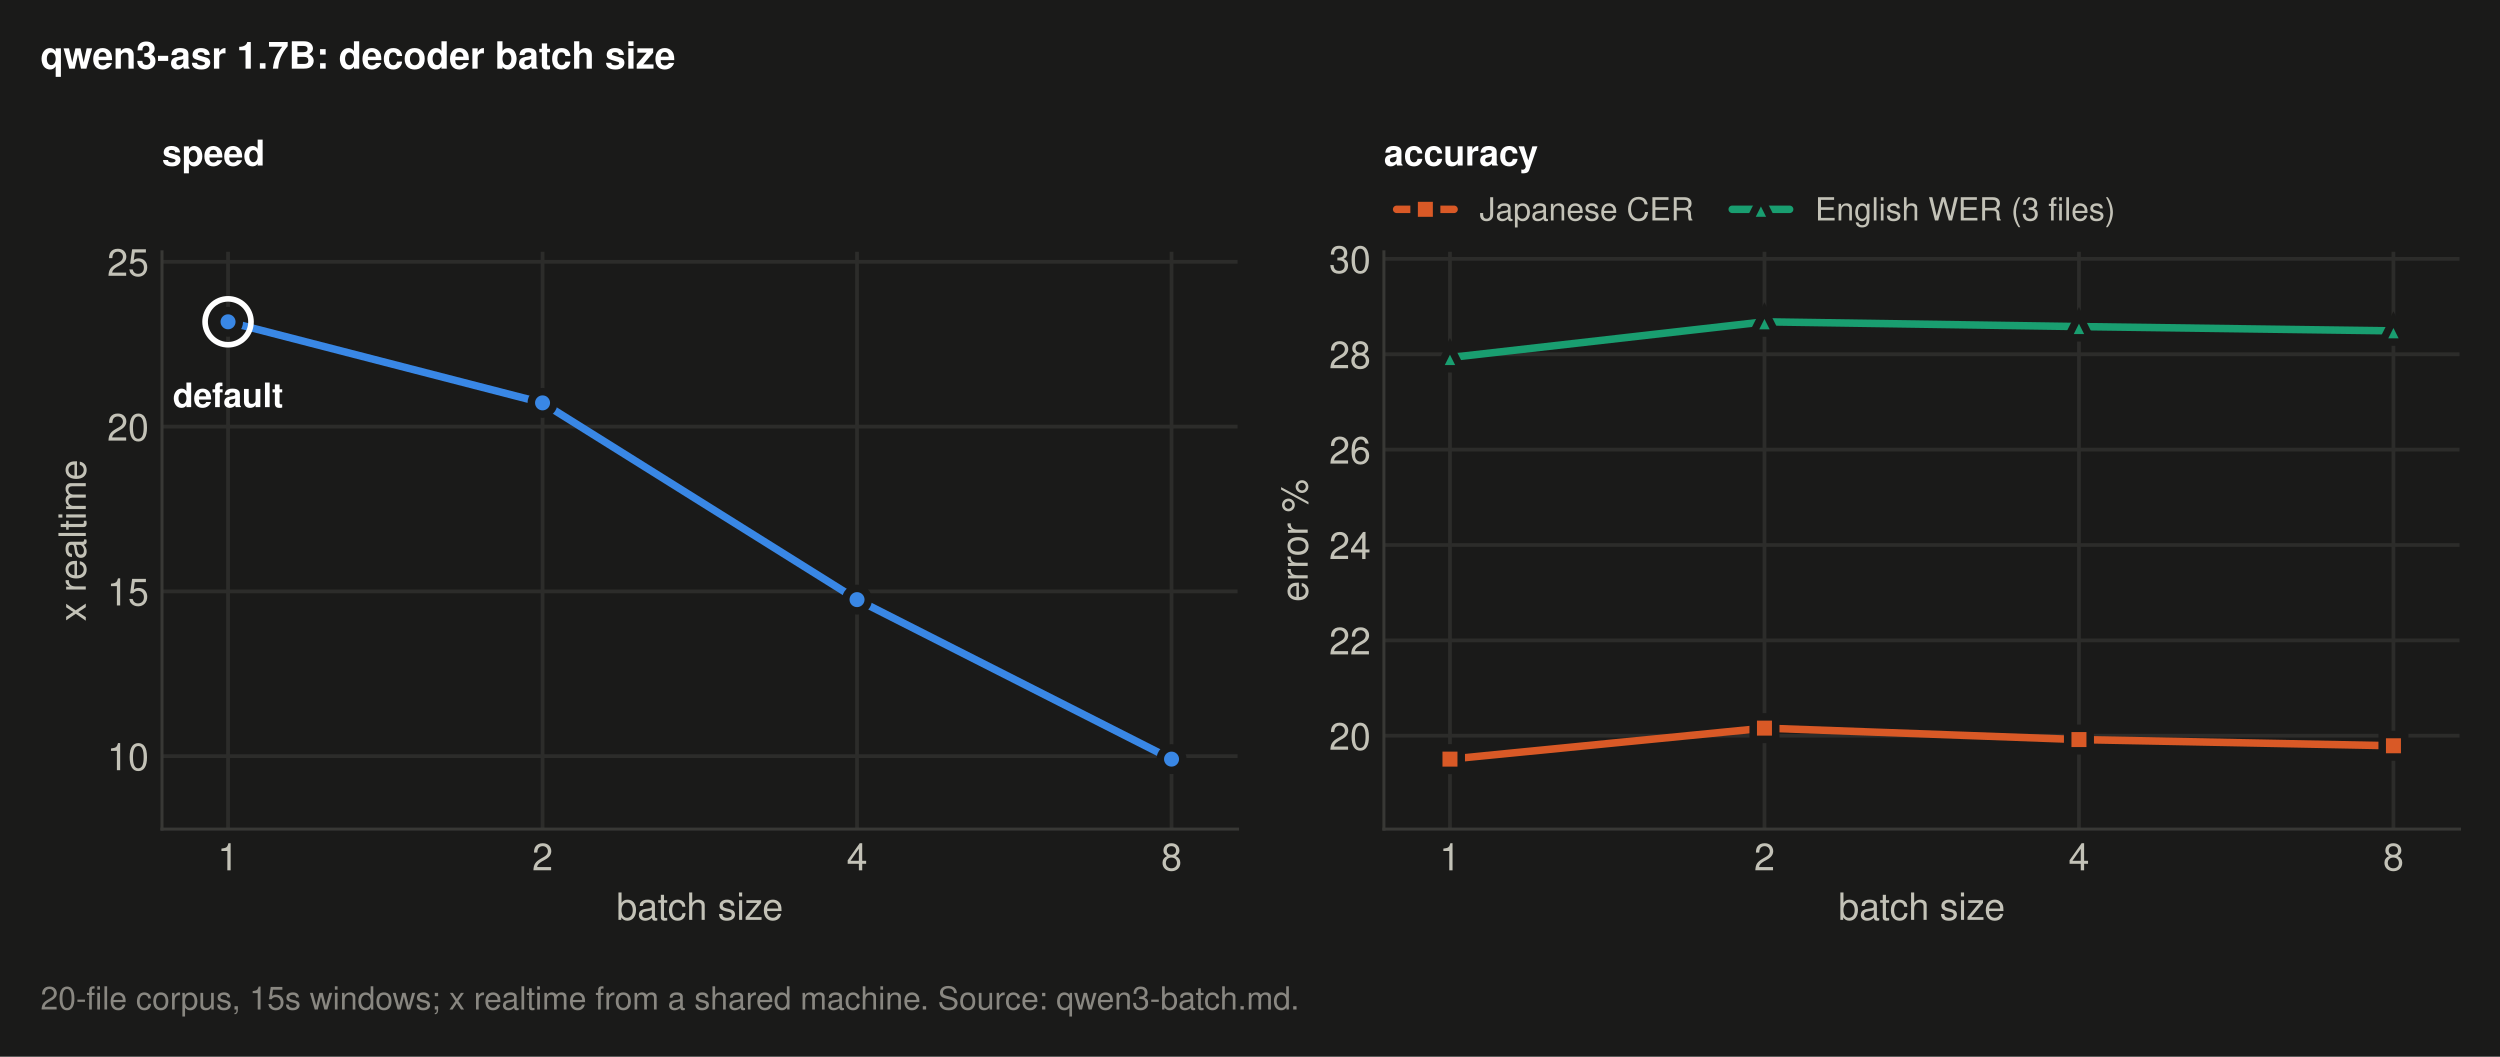
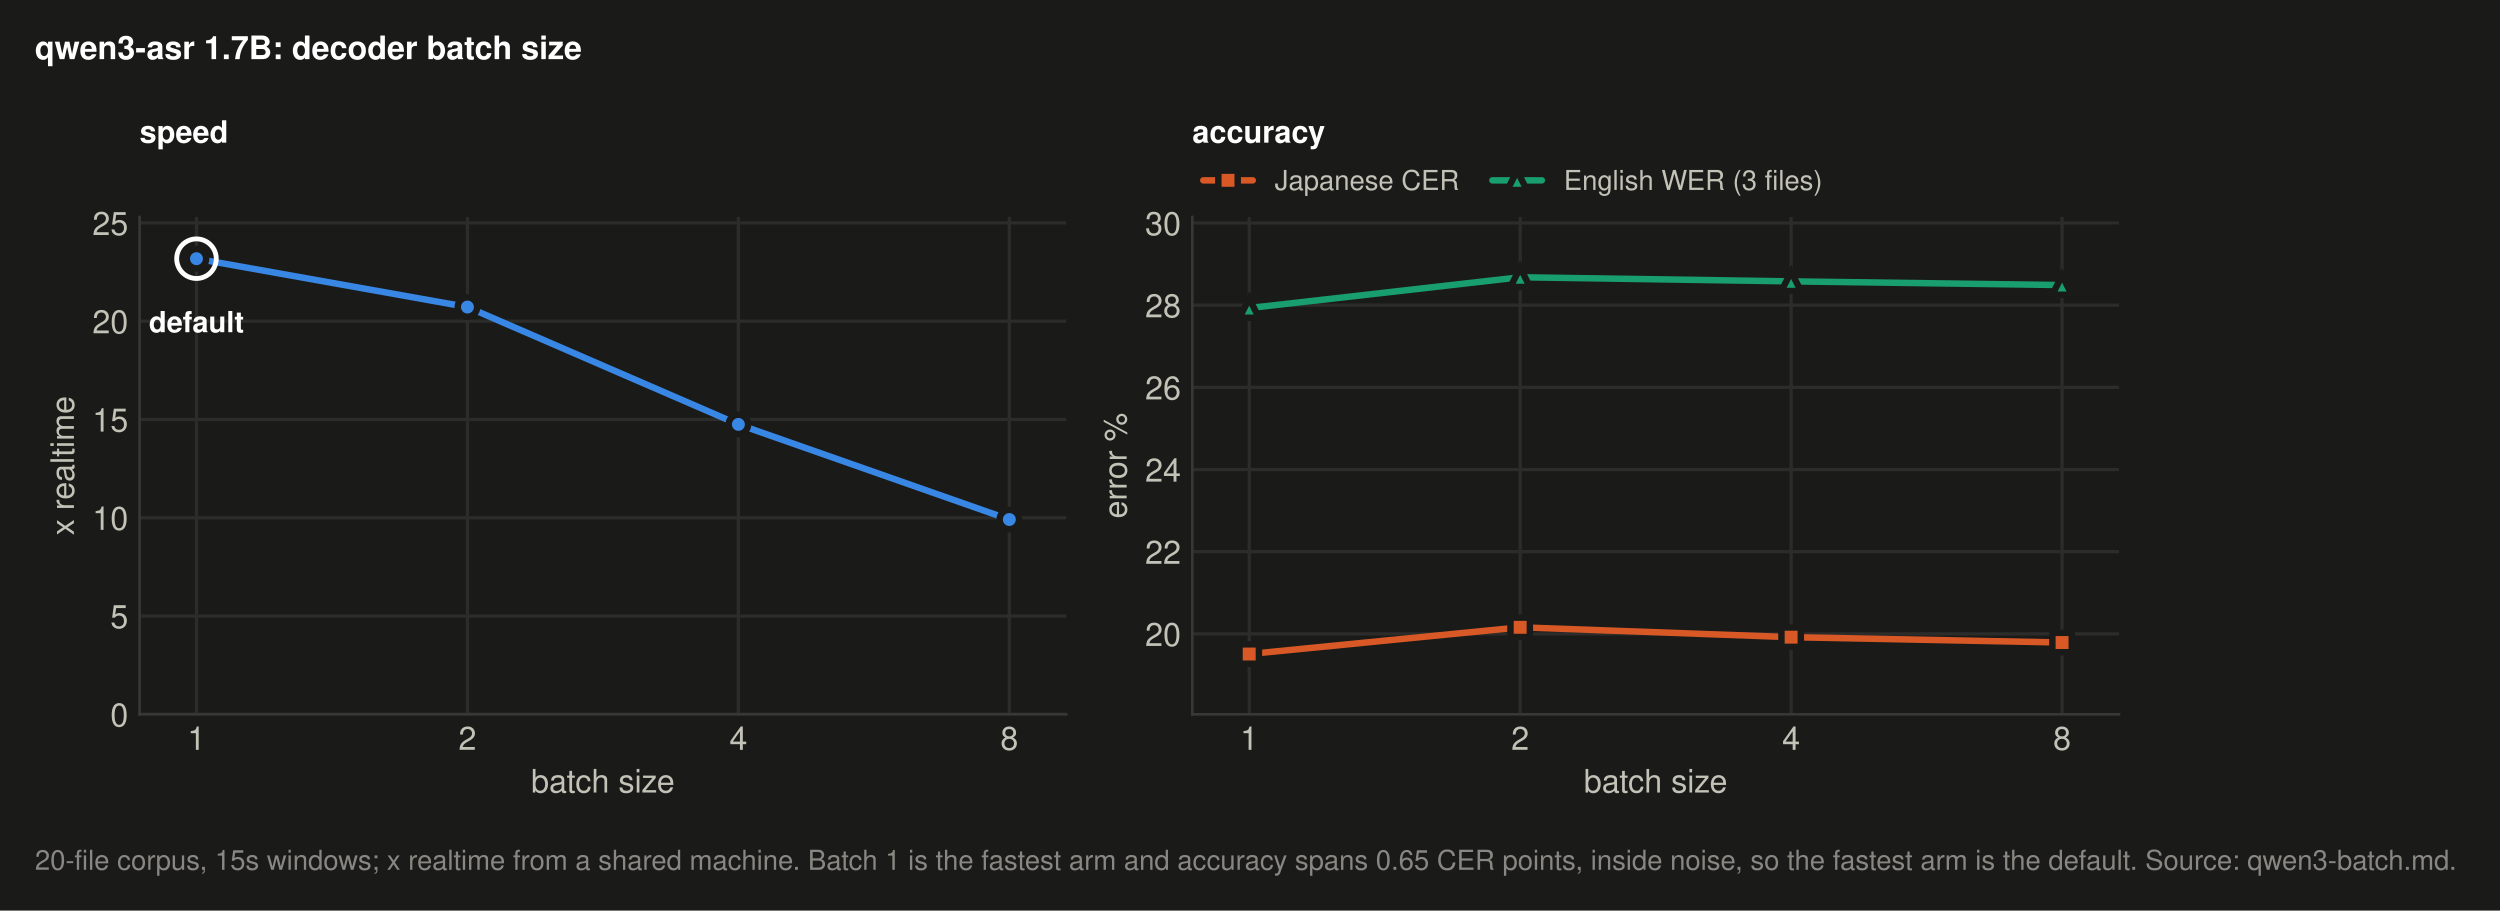
- <svg xmlns="http://www.w3.org/2000/svg" xmlns:xlink="http://www.w3.org/1999/xlink" width="666.576pt" height="281.747pt" viewBox="0 0 666.576 281.747" version="1.1">
+ <svg xmlns="http://www.w3.org/2000/svg" xmlns:xlink="http://www.w3.org/1999/xlink" width="773.697pt" height="281.797pt" viewBox="0 0 773.697 281.797" version="1.1">
  <defs>
    <style type="text/css">*{stroke-linejoin: round; stroke-linecap: butt}</style>
  </defs>
  <g id="figure_1">
    <g id="patch_1">
-       <path d="M 0 281.747  L 666.576 281.747  L 666.576 0  L 0 0  z " style="fill: #1a1a19" />
+       <path d="M 0 281.797  L 773.697 281.797  L 773.697 -0  L 0 -0  z " style="fill: #1a1a19" />
    </g>
    <g id="axes_1">
      <g id="patch_2">
        <path d="M 43.195 221.062  L 329.976 221.062  L 329.976 67.145  L 43.195 67.145  z " style="fill: #1a1a19" />
      </g>
      <g id="matplotlib.axis_1">
        <g id="xtick_1">
          <g id="line2d_1">
-             <path d="M 60.805 221.062  L 60.805 67.145  " clip-path="url(#p6cf653abd0)" style="fill: none; stroke: #2c2c2a; stroke-linecap: round" />
+             <path d="M 60.805 221.062  L 60.805 67.145  " clip-path="url(#pe1b7c0870d)" style="fill: none; stroke: #2c2c2a; stroke-linecap: round" />
          </g>
          <g id="line2d_2" />
          <g id="text_1">
            <text style="font-size: 10px; font-family: 'Helvetica', 'Arial', 'DejaVu Sans'; text-anchor: middle; fill: #c3c2b7" x="60.805" y="232.062" transform="rotate(-0 60.80456 232.0616)">1</text>
          </g>
        </g>
        <g id="xtick_2">
          <g id="line2d_3">
-             <path d="M 144.659 221.062  L 144.659 67.145  " clip-path="url(#p6cf653abd0)" style="fill: none; stroke: #2c2c2a; stroke-linecap: round" />
+             <path d="M 144.659 221.062  L 144.659 67.145  " clip-path="url(#pe1b7c0870d)" style="fill: none; stroke: #2c2c2a; stroke-linecap: round" />
          </g>
          <g id="line2d_4" />
          <g id="text_2">
            <text style="font-size: 10px; font-family: 'Helvetica', 'Arial', 'DejaVu Sans'; text-anchor: middle; fill: #c3c2b7" x="144.659" y="232.062" transform="rotate(-0 144.6586 232.0616)">2</text>
          </g>
        </g>
        <g id="xtick_3">
          <g id="line2d_5">
-             <path d="M 228.513 221.062  L 228.513 67.145  " clip-path="url(#p6cf653abd0)" style="fill: none; stroke: #2c2c2a; stroke-linecap: round" />
+             <path d="M 228.513 221.062  L 228.513 67.145  " clip-path="url(#pe1b7c0870d)" style="fill: none; stroke: #2c2c2a; stroke-linecap: round" />
          </g>
          <g id="line2d_6" />
          <g id="text_3">
            <text style="font-size: 10px; font-family: 'Helvetica', 'Arial', 'DejaVu Sans'; text-anchor: middle; fill: #c3c2b7" x="228.513" y="232.062" transform="rotate(-0 228.5126 232.0616)">4</text>
          </g>
        </g>
        <g id="xtick_4">
          <g id="line2d_7">
-             <path d="M 312.367 221.062  L 312.367 67.145  " clip-path="url(#p6cf653abd0)" style="fill: none; stroke: #2c2c2a; stroke-linecap: round" />
+             <path d="M 312.367 221.062  L 312.367 67.145  " clip-path="url(#pe1b7c0870d)" style="fill: none; stroke: #2c2c2a; stroke-linecap: round" />
          </g>
          <g id="line2d_8" />
          <g id="text_4">
            <text style="font-size: 10px; font-family: 'Helvetica', 'Arial', 'DejaVu Sans'; text-anchor: middle; fill: #c3c2b7" x="312.367" y="232.062" transform="rotate(-0 312.3667 232.0616)">8</text>
          </g>
        </g>
        <g id="text_5">
          <text style="font-size: 10px; font-family: 'Helvetica', 'Arial', 'DejaVu Sans'; text-anchor: middle; fill: #c3c2b7" x="186.586" y="245.261" transform="rotate(-0 186.5856 245.2608)">batch size</text>
        </g>
      </g>
      <g id="matplotlib.axis_2">
        <g id="ytick_1">
          <g id="line2d_9">
-             <path d="M 43.195 201.614  L 329.976 201.614  " clip-path="url(#p6cf653abd0)" style="fill: none; stroke: #2c2c2a; stroke-linecap: round" />
+             <path d="M 43.195 221.062  L 329.976 221.062  " clip-path="url(#pe1b7c0870d)" style="fill: none; stroke: #2c2c2a; stroke-linecap: round" />
          </g>
          <g id="line2d_10" />
          <g id="text_6">
-             <text style="font-size: 10px; font-family: 'Helvetica', 'Arial', 'DejaVu Sans'; text-anchor: end; fill: #c3c2b7" x="39.695" y="205.364" transform="rotate(-0 39.69522 205.3642)">10</text>
+             <text style="font-size: 10px; font-family: 'Helvetica', 'Arial', 'DejaVu Sans'; text-anchor: end; fill: #c3c2b7" x="39.695" y="224.812" transform="rotate(-0 39.69522 224.8116)">0</text>
          </g>
        </g>
        <g id="ytick_2">
          <g id="line2d_11">
-             <path d="M 43.195 157.679  L 329.976 157.679  " clip-path="url(#p6cf653abd0)" style="fill: none; stroke: #2c2c2a; stroke-linecap: round" />
+             <path d="M 43.195 190.647  L 329.976 190.647  " clip-path="url(#pe1b7c0870d)" style="fill: none; stroke: #2c2c2a; stroke-linecap: round" />
          </g>
          <g id="line2d_12" />
          <g id="text_7">
-             <text style="font-size: 10px; font-family: 'Helvetica', 'Arial', 'DejaVu Sans'; text-anchor: end; fill: #c3c2b7" x="39.695" y="161.429" transform="rotate(-0 39.69522 161.4292)">15</text>
+             <text style="font-size: 10px; font-family: 'Helvetica', 'Arial', 'DejaVu Sans'; text-anchor: end; fill: #c3c2b7" x="39.695" y="194.397" transform="rotate(-0 39.69522 194.3971)">5</text>
          </g>
        </g>
        <g id="ytick_3">
          <g id="line2d_13">
-             <path d="M 43.195 113.744  L 329.976 113.744  " clip-path="url(#p6cf653abd0)" style="fill: none; stroke: #2c2c2a; stroke-linecap: round" />
+             <path d="M 43.195 160.233  L 329.976 160.233  " clip-path="url(#pe1b7c0870d)" style="fill: none; stroke: #2c2c2a; stroke-linecap: round" />
          </g>
          <g id="line2d_14" />
          <g id="text_8">
-             <text style="font-size: 10px; font-family: 'Helvetica', 'Arial', 'DejaVu Sans'; text-anchor: end; fill: #c3c2b7" x="39.695" y="117.494" transform="rotate(-0 39.69522 117.4942)">20</text>
+             <text style="font-size: 10px; font-family: 'Helvetica', 'Arial', 'DejaVu Sans'; text-anchor: end; fill: #c3c2b7" x="39.695" y="163.983" transform="rotate(-0 39.69522 163.9827)">10</text>
          </g>
        </g>
        <g id="ytick_4">
          <g id="line2d_15">
-             <path d="M 43.195 69.809  L 329.976 69.809  " clip-path="url(#p6cf653abd0)" style="fill: none; stroke: #2c2c2a; stroke-linecap: round" />
+             <path d="M 43.195 129.818  L 329.976 129.818  " clip-path="url(#pe1b7c0870d)" style="fill: none; stroke: #2c2c2a; stroke-linecap: round" />
          </g>
          <g id="line2d_16" />
          <g id="text_9">
-             <text style="font-size: 10px; font-family: 'Helvetica', 'Arial', 'DejaVu Sans'; text-anchor: end; fill: #c3c2b7" x="39.695" y="73.559" transform="rotate(-0 39.69522 73.55922)">25</text>
-           </g>
-         </g>
-         <g id="text_10">
+             <text style="font-size: 10px; font-family: 'Helvetica', 'Arial', 'DejaVu Sans'; text-anchor: end; fill: #c3c2b7" x="39.695" y="133.568" transform="rotate(-0 39.69522 133.5682)">15</text>
+           </g>
+         </g>
+         <g id="ytick_5">
+           <g id="line2d_17">
+             <path d="M 43.195 99.404  L 329.976 99.404  " clip-path="url(#pe1b7c0870d)" style="fill: none; stroke: #2c2c2a; stroke-linecap: round" />
+           </g>
+           <g id="line2d_18" />
+           <g id="text_10">
+             <text style="font-size: 10px; font-family: 'Helvetica', 'Arial', 'DejaVu Sans'; text-anchor: end; fill: #c3c2b7" x="39.695" y="103.154" transform="rotate(-0 39.69522 103.1538)">20</text>
+           </g>
+         </g>
+         <g id="ytick_6">
+           <g id="line2d_19">
+             <path d="M 43.195 68.989  L 329.976 68.989  " clip-path="url(#pe1b7c0870d)" style="fill: none; stroke: #2c2c2a; stroke-linecap: round" />
+           </g>
+           <g id="line2d_20" />
+           <g id="text_11">
+             <text style="font-size: 10px; font-family: 'Helvetica', 'Arial', 'DejaVu Sans'; text-anchor: end; fill: #c3c2b7" x="39.695" y="72.739" transform="rotate(-0 39.69522 72.73933)">25</text>
+           </g>
+         </g>
+         <g id="text_12">
          <text style="font-size: 10px; font-family: 'Helvetica', 'Arial', 'DejaVu Sans'; text-anchor: middle; fill: #c3c2b7" x="22.874" y="144.103" transform="rotate(-90 22.87412 144.1033)">x realtime</text>
        </g>
      </g>
      <g id="patch_3">
        <path d="M 43.195 221.062  L 43.195 67.145  " style="fill: none; stroke: #383835; stroke-width: 0.8; stroke-linejoin: miter; stroke-linecap: square" />
      </g>
      <g id="patch_4">
        <path d="M 43.195 221.062  L 329.976 221.062  " style="fill: none; stroke: #383835; stroke-width: 0.8; stroke-linejoin: miter; stroke-linecap: square" />
      </g>
-       <g id="line2d_17">
-         <path d="M 60.805 85.802  L 144.659 107.418  L 228.513 159.876  L 312.367 202.405  " clip-path="url(#p6cf653abd0)" style="fill: none; stroke: #3987e5; stroke-width: 2; stroke-linecap: round" />
+       <g id="line2d_21">
+         <path d="M 60.805 80.06  L 144.659 95.024  L 228.513 131.339  L 312.367 160.78  " clip-path="url(#pe1b7c0870d)" style="fill: none; stroke: #3987e5; stroke-width: 2; stroke-linecap: round" />
        <defs>
          <path id="m226001cfbb" d="M 0 3  C 0.796 3 1.559 2.684 2.121 2.121  C 2.684 1.559 3 0.796 3 0  C 3 -0.796 2.684 -1.559 2.121 -2.121  C 1.559 -2.684 0.796 -3 0 -3  C -0.796 -3 -1.559 -2.684 -2.121 -2.121  C -2.684 -1.559 -3 -0.796 -3 0  C -3 0.796 -2.684 1.559 -2.121 2.121  C -1.559 2.684 -0.796 3 0 3  z " style="stroke: #1a1a19; stroke-width: 2" />
        </defs>
-         <g clip-path="url(#p6cf653abd0)">
-           <use xlink:href="#m226001cfbb" x="60.805" y="85.802" style="fill: #3987e5; stroke: #1a1a19; stroke-width: 2" />
-           <use xlink:href="#m226001cfbb" x="144.659" y="107.418" style="fill: #3987e5; stroke: #1a1a19; stroke-width: 2" />
-           <use xlink:href="#m226001cfbb" x="228.513" y="159.876" style="fill: #3987e5; stroke: #1a1a19; stroke-width: 2" />
-           <use xlink:href="#m226001cfbb" x="312.367" y="202.405" style="fill: #3987e5; stroke: #1a1a19; stroke-width: 2" />
-         </g>
-       </g>
-       <g id="text_11">
-         <text style="font-weight: 700; font-size: 9px; font-family: 'Helvetica', 'Arial', 'DejaVu Sans'; text-anchor: middle; fill: #ffffff" x="60.805" y="108.552" transform="rotate(-0 60.80456 108.5516)">default</text>
-       </g>
-       <g id="text_12">
+         <g clip-path="url(#pe1b7c0870d)">
+           <use xlink:href="#m226001cfbb" x="60.805" y="80.06" style="fill: #3987e5; stroke: #1a1a19; stroke-width: 2" />
+           <use xlink:href="#m226001cfbb" x="144.659" y="95.024" style="fill: #3987e5; stroke: #1a1a19; stroke-width: 2" />
+           <use xlink:href="#m226001cfbb" x="228.513" y="131.339" style="fill: #3987e5; stroke: #1a1a19; stroke-width: 2" />
+           <use xlink:href="#m226001cfbb" x="312.367" y="160.78" style="fill: #3987e5; stroke: #1a1a19; stroke-width: 2" />
+         </g>
+       </g>
+       <g id="text_13">
+         <text style="font-weight: 700; font-size: 9px; font-family: 'Helvetica', 'Arial', 'DejaVu Sans'; text-anchor: middle; fill: #ffffff" x="60.805" y="102.81" transform="rotate(-0 60.80456 102.8102)">default</text>
+       </g>
+       <g id="text_14">
        <text style="font-weight: 700; font-size: 9.5px; font-family: 'Helvetica', 'Arial', 'DejaVu Sans'; text-anchor: start; fill: #ffffff" x="43.195" y="44.145" transform="rotate(-0 43.19522 44.145)">speed</text>
      </g>
      <g id="PathCollection_1">
-         <path d="M 60.805 91.925  C 62.429 91.925 63.986 91.28 65.135 90.132  C 66.283 88.983 66.928 87.426 66.928 85.802  C 66.928 84.178 66.283 82.62 65.135 81.471  C 63.986 80.323 62.429 79.678 60.805 79.678  C 59.181 79.678 57.623 80.323 56.474 81.471  C 55.326 82.62 54.681 84.178 54.681 85.802  C 54.681 87.426 55.326 88.983 56.474 90.132  C 57.623 91.28 59.181 91.925 60.805 91.925  L 60.805 91.925  z " clip-path="url(#p6cf653abd0)" style="fill: none; stroke: #ffffff; stroke-width: 1.5" />
+         <path d="M 60.805 86.184  C 62.429 86.184 63.986 85.539 65.135 84.39  C 66.283 83.242 66.928 81.684 66.928 80.06  C 66.928 78.436 66.283 76.878 65.135 75.73  C 63.986 74.582 62.429 73.936 60.805 73.936  C 59.181 73.936 57.623 74.582 56.474 75.73  C 55.326 76.878 54.681 78.436 54.681 80.06  C 54.681 81.684 55.326 83.242 56.474 84.39  C 57.623 85.539 59.181 86.184 60.805 86.184  L 60.805 86.184  z " clip-path="url(#pe1b7c0870d)" style="fill: none; stroke: #ffffff; stroke-width: 1.5" />
      </g>
    </g>
    <g id="axes_2">
      <g id="patch_5">
        <path d="M 368.995 221.062  L 655.776 221.062  L 655.776 67.145  L 368.995 67.145  z " style="fill: #1a1a19" />
      </g>
      <g id="matplotlib.axis_3">
        <g id="xtick_5">
-           <g id="line2d_18">
-             <path d="M 386.605 221.062  L 386.605 67.145  " clip-path="url(#pd63f9938c4)" style="fill: none; stroke: #2c2c2a; stroke-linecap: round" />
-           </g>
-           <g id="line2d_19" />
-           <g id="text_13">
-             <text style="font-size: 10px; font-family: 'Helvetica', 'Arial', 'DejaVu Sans'; text-anchor: middle; fill: #c3c2b7" x="386.605" y="232.062" transform="rotate(-0 386.6046 232.0616)">1</text>
-           </g>
-         </g>
-         <g id="xtick_6">
-           <g id="line2d_20">
-             <path d="M 470.459 221.062  L 470.459 67.145  " clip-path="url(#pd63f9938c4)" style="fill: none; stroke: #2c2c2a; stroke-linecap: round" />
-           </g>
-           <g id="line2d_21" />
-           <g id="text_14">
-             <text style="font-size: 10px; font-family: 'Helvetica', 'Arial', 'DejaVu Sans'; text-anchor: middle; fill: #c3c2b7" x="470.459" y="232.062" transform="rotate(-0 470.4586 232.0616)">2</text>
-           </g>
-         </g>
-         <g id="xtick_7">
          <g id="line2d_22">
-             <path d="M 554.313 221.062  L 554.313 67.145  " clip-path="url(#pd63f9938c4)" style="fill: none; stroke: #2c2c2a; stroke-linecap: round" />
+             <path d="M 386.605 221.062  L 386.605 67.145  " clip-path="url(#p5df77b779b)" style="fill: none; stroke: #2c2c2a; stroke-linecap: round" />
          </g>
          <g id="line2d_23" />
          <g id="text_15">
-             <text style="font-size: 10px; font-family: 'Helvetica', 'Arial', 'DejaVu Sans'; text-anchor: middle; fill: #c3c2b7" x="554.313" y="232.062" transform="rotate(-0 554.3126 232.0616)">4</text>
-           </g>
-         </g>
-         <g id="xtick_8">
+             <text style="font-size: 10px; font-family: 'Helvetica', 'Arial', 'DejaVu Sans'; text-anchor: middle; fill: #c3c2b7" x="386.605" y="232.062" transform="rotate(-0 386.6046 232.0616)">1</text>
+           </g>
+         </g>
+         <g id="xtick_6">
          <g id="line2d_24">
-             <path d="M 638.167 221.062  L 638.167 67.145  " clip-path="url(#pd63f9938c4)" style="fill: none; stroke: #2c2c2a; stroke-linecap: round" />
+             <path d="M 470.459 221.062  L 470.459 67.145  " clip-path="url(#p5df77b779b)" style="fill: none; stroke: #2c2c2a; stroke-linecap: round" />
          </g>
          <g id="line2d_25" />
          <g id="text_16">
+             <text style="font-size: 10px; font-family: 'Helvetica', 'Arial', 'DejaVu Sans'; text-anchor: middle; fill: #c3c2b7" x="470.459" y="232.062" transform="rotate(-0 470.4586 232.0616)">2</text>
+           </g>
+         </g>
+         <g id="xtick_7">
+           <g id="line2d_26">
+             <path d="M 554.313 221.062  L 554.313 67.145  " clip-path="url(#p5df77b779b)" style="fill: none; stroke: #2c2c2a; stroke-linecap: round" />
+           </g>
+           <g id="line2d_27" />
+           <g id="text_17">
+             <text style="font-size: 10px; font-family: 'Helvetica', 'Arial', 'DejaVu Sans'; text-anchor: middle; fill: #c3c2b7" x="554.313" y="232.062" transform="rotate(-0 554.3126 232.0616)">4</text>
+           </g>
+         </g>
+         <g id="xtick_8">
+           <g id="line2d_28">
+             <path d="M 638.167 221.062  L 638.167 67.145  " clip-path="url(#p5df77b779b)" style="fill: none; stroke: #2c2c2a; stroke-linecap: round" />
+           </g>
+           <g id="line2d_29" />
+           <g id="text_18">
            <text style="font-size: 10px; font-family: 'Helvetica', 'Arial', 'DejaVu Sans'; text-anchor: middle; fill: #c3c2b7" x="638.167" y="232.062" transform="rotate(-0 638.1667 232.0616)">8</text>
          </g>
        </g>
-         <g id="text_17">
+         <g id="text_19">
          <text style="font-size: 10px; font-family: 'Helvetica', 'Arial', 'DejaVu Sans'; text-anchor: middle; fill: #c3c2b7" x="512.386" y="245.261" transform="rotate(-0 512.3856 245.2608)">batch size</text>
        </g>
      </g>
      <g id="matplotlib.axis_4">
-         <g id="ytick_5">
-           <g id="line2d_26">
-             <path d="M 368.995 196.174  L 655.776 196.174  " clip-path="url(#pd63f9938c4)" style="fill: none; stroke: #2c2c2a; stroke-linecap: round" />
-           </g>
-           <g id="line2d_27" />
-           <g id="text_18">
-             <text style="font-size: 10px; font-family: 'Helvetica', 'Arial', 'DejaVu Sans'; text-anchor: end; fill: #c3c2b7" x="365.495" y="199.924" transform="rotate(-0 365.4952 199.9243)">20</text>
-           </g>
-         </g>
-         <g id="ytick_6">
-           <g id="line2d_28">
-             <path d="M 368.995 170.743  L 655.776 170.743  " clip-path="url(#pd63f9938c4)" style="fill: none; stroke: #2c2c2a; stroke-linecap: round" />
-           </g>
-           <g id="line2d_29" />
-           <g id="text_19">
-             <text style="font-size: 10px; font-family: 'Helvetica', 'Arial', 'DejaVu Sans'; text-anchor: end; fill: #c3c2b7" x="365.495" y="174.493" transform="rotate(-0 365.4952 174.4928)">22</text>
-           </g>
-         </g>
        <g id="ytick_7">
          <g id="line2d_30">
-             <path d="M 368.995 145.311  L 655.776 145.311  " clip-path="url(#pd63f9938c4)" style="fill: none; stroke: #2c2c2a; stroke-linecap: round" />
+             <path d="M 368.995 196.174  L 655.776 196.174  " clip-path="url(#p5df77b779b)" style="fill: none; stroke: #2c2c2a; stroke-linecap: round" />
          </g>
          <g id="line2d_31" />
          <g id="text_20">
-             <text style="font-size: 10px; font-family: 'Helvetica', 'Arial', 'DejaVu Sans'; text-anchor: end; fill: #c3c2b7" x="365.495" y="149.061" transform="rotate(-0 365.4952 149.0613)">24</text>
+             <text style="font-size: 10px; font-family: 'Helvetica', 'Arial', 'DejaVu Sans'; text-anchor: end; fill: #c3c2b7" x="365.495" y="199.924" transform="rotate(-0 365.4952 199.9243)">20</text>
          </g>
        </g>
        <g id="ytick_8">
          <g id="line2d_32">
-             <path d="M 368.995 119.88  L 655.776 119.88  " clip-path="url(#pd63f9938c4)" style="fill: none; stroke: #2c2c2a; stroke-linecap: round" />
+             <path d="M 368.995 170.743  L 655.776 170.743  " clip-path="url(#p5df77b779b)" style="fill: none; stroke: #2c2c2a; stroke-linecap: round" />
          </g>
          <g id="line2d_33" />
          <g id="text_21">
-             <text style="font-size: 10px; font-family: 'Helvetica', 'Arial', 'DejaVu Sans'; text-anchor: end; fill: #c3c2b7" x="365.495" y="123.63" transform="rotate(-0 365.4952 123.6298)">26</text>
+             <text style="font-size: 10px; font-family: 'Helvetica', 'Arial', 'DejaVu Sans'; text-anchor: end; fill: #c3c2b7" x="365.495" y="174.493" transform="rotate(-0 365.4952 174.4928)">22</text>
          </g>
        </g>
        <g id="ytick_9">
          <g id="line2d_34">
-             <path d="M 368.995 94.448  L 655.776 94.448  " clip-path="url(#pd63f9938c4)" style="fill: none; stroke: #2c2c2a; stroke-linecap: round" />
+             <path d="M 368.995 145.311  L 655.776 145.311  " clip-path="url(#p5df77b779b)" style="fill: none; stroke: #2c2c2a; stroke-linecap: round" />
          </g>
          <g id="line2d_35" />
          <g id="text_22">
-             <text style="font-size: 10px; font-family: 'Helvetica', 'Arial', 'DejaVu Sans'; text-anchor: end; fill: #c3c2b7" x="365.495" y="98.198" transform="rotate(-0 365.4952 98.19827)">28</text>
+             <text style="font-size: 10px; font-family: 'Helvetica', 'Arial', 'DejaVu Sans'; text-anchor: end; fill: #c3c2b7" x="365.495" y="149.061" transform="rotate(-0 365.4952 149.0613)">24</text>
          </g>
        </g>
        <g id="ytick_10">
          <g id="line2d_36">
-             <path d="M 368.995 69.017  L 655.776 69.017  " clip-path="url(#pd63f9938c4)" style="fill: none; stroke: #2c2c2a; stroke-linecap: round" />
+             <path d="M 368.995 119.88  L 655.776 119.88  " clip-path="url(#p5df77b779b)" style="fill: none; stroke: #2c2c2a; stroke-linecap: round" />
          </g>
          <g id="line2d_37" />
          <g id="text_23">
+             <text style="font-size: 10px; font-family: 'Helvetica', 'Arial', 'DejaVu Sans'; text-anchor: end; fill: #c3c2b7" x="365.495" y="123.63" transform="rotate(-0 365.4952 123.6298)">26</text>
+           </g>
+         </g>
+         <g id="ytick_11">
+           <g id="line2d_38">
+             <path d="M 368.995 94.448  L 655.776 94.448  " clip-path="url(#p5df77b779b)" style="fill: none; stroke: #2c2c2a; stroke-linecap: round" />
+           </g>
+           <g id="line2d_39" />
+           <g id="text_24">
+             <text style="font-size: 10px; font-family: 'Helvetica', 'Arial', 'DejaVu Sans'; text-anchor: end; fill: #c3c2b7" x="365.495" y="98.198" transform="rotate(-0 365.4952 98.19827)">28</text>
+           </g>
+         </g>
+         <g id="ytick_12">
+           <g id="line2d_40">
+             <path d="M 368.995 69.017  L 655.776 69.017  " clip-path="url(#p5df77b779b)" style="fill: none; stroke: #2c2c2a; stroke-linecap: round" />
+           </g>
+           <g id="line2d_41" />
+           <g id="text_25">
            <text style="font-size: 10px; font-family: 'Helvetica', 'Arial', 'DejaVu Sans'; text-anchor: end; fill: #c3c2b7" x="365.495" y="72.767" transform="rotate(-0 365.4952 72.76676)">30</text>
          </g>
        </g>
-         <g id="text_24">
+         <g id="text_26">
          <text style="font-size: 10px; font-family: 'Helvetica', 'Arial', 'DejaVu Sans'; text-anchor: middle; fill: #c3c2b7" x="348.674" y="144.103" transform="rotate(-90 348.6741 144.1033)">error %</text>
        </g>
      </g>
      <g id="patch_6">
        <path d="M 368.995 221.062  L 368.995 67.145  " style="fill: none; stroke: #383835; stroke-width: 0.8; stroke-linejoin: miter; stroke-linecap: square" />
      </g>
      <g id="patch_7">
        <path d="M 368.995 221.062  L 655.776 221.062  " style="fill: none; stroke: #383835; stroke-width: 0.8; stroke-linejoin: miter; stroke-linecap: square" />
      </g>
-       <g id="line2d_38">
-         <path d="M 386.605 202.405  L 470.459 194.14  L 554.313 197.192  L 638.167 198.845  " clip-path="url(#pd63f9938c4)" style="fill: none; stroke: #d95926; stroke-width: 2; stroke-linecap: round" />
+       <g id="line2d_42">
+         <path d="M 386.605 202.405  L 470.459 194.14  L 554.313 197.192  L 638.167 198.845  " clip-path="url(#p5df77b779b)" style="fill: none; stroke: #d95926; stroke-width: 2; stroke-linecap: round" />
        <defs>
          <path id="m32749af53d" d="M -3 3  L 3 3  L 3 -3  L -3 -3  z " style="stroke: #1a1a19; stroke-width: 2; stroke-linejoin: miter" />
        </defs>
-         <g clip-path="url(#pd63f9938c4)">
+         <g clip-path="url(#p5df77b779b)">
          <use xlink:href="#m32749af53d" x="386.605" y="202.405" style="fill: #d95926; stroke: #1a1a19; stroke-width: 2; stroke-linejoin: miter" />
          <use xlink:href="#m32749af53d" x="470.459" y="194.14" style="fill: #d95926; stroke: #1a1a19; stroke-width: 2; stroke-linejoin: miter" />
          <use xlink:href="#m32749af53d" x="554.313" y="197.192" style="fill: #d95926; stroke: #1a1a19; stroke-width: 2; stroke-linejoin: miter" />
          <use xlink:href="#m32749af53d" x="638.167" y="198.845" style="fill: #d95926; stroke: #1a1a19; stroke-width: 2; stroke-linejoin: miter" />
        </g>
      </g>
-       <g id="line2d_39">
-         <path d="M 386.605 95.338  L 470.459 85.802  L 554.313 87.073  L 638.167 88.218  " clip-path="url(#pd63f9938c4)" style="fill: none; stroke: #199e70; stroke-width: 2; stroke-linecap: round" />
+       <g id="line2d_43">
+         <path d="M 386.605 95.338  L 470.459 85.802  L 554.313 87.073  L 638.167 88.218  " clip-path="url(#p5df77b779b)" style="fill: none; stroke: #199e70; stroke-width: 2; stroke-linecap: round" />
        <defs>
          <path id="m9c3ef2334b" d="M 0 -3  L -3 3  L 3 3  z " style="stroke: #1a1a19; stroke-width: 2; stroke-linejoin: miter" />
        </defs>
-         <g clip-path="url(#pd63f9938c4)">
+         <g clip-path="url(#p5df77b779b)">
          <use xlink:href="#m9c3ef2334b" x="386.605" y="95.338" style="fill: #199e70; stroke: #1a1a19; stroke-width: 2; stroke-linejoin: miter" />
          <use xlink:href="#m9c3ef2334b" x="470.459" y="85.802" style="fill: #199e70; stroke: #1a1a19; stroke-width: 2; stroke-linejoin: miter" />
          <use xlink:href="#m9c3ef2334b" x="554.313" y="87.073" style="fill: #199e70; stroke: #1a1a19; stroke-width: 2; stroke-linejoin: miter" />
          <use xlink:href="#m9c3ef2334b" x="638.167" y="88.218" style="fill: #199e70; stroke: #1a1a19; stroke-width: 2; stroke-linejoin: miter" />
        </g>
      </g>
-       <g id="text_25">
+       <g id="text_27">
        <text style="font-weight: 700; font-size: 9.5px; font-family: 'Helvetica', 'Arial', 'DejaVu Sans'; text-anchor: start; fill: #ffffff" x="368.995" y="44.145" transform="rotate(-0 368.9952 44.145)">accuracy</text>
      </g>
      <g id="legend_1">
-         <g id="line2d_40">
+         <g id="line2d_44">
          <path d="M 372.395 55.811  L 380.045 55.811  L 387.695 55.811  " style="fill: none; stroke: #d95926; stroke-width: 2; stroke-linecap: round" />
          <g>
            <use xlink:href="#m32749af53d" x="380.045" y="55.811" style="fill: #d95926; stroke: #1a1a19; stroke-width: 2; stroke-linejoin: miter" />
          </g>
        </g>
-         <g id="text_26">
+         <g id="text_28">
          <text style="font-size: 8.5px; font-family: 'Helvetica', 'Arial', 'DejaVu Sans'; text-anchor: start; fill: #c3c2b7" x="394.495" y="58.786" transform="rotate(-0 394.4952 58.78604)">Japanese CER</text>
        </g>
-         <g id="line2d_41">
+         <g id="line2d_45">
          <path d="M 461.864 55.811  L 469.514 55.811  L 477.164 55.811  " style="fill: none; stroke: #199e70; stroke-width: 2; stroke-linecap: round" />
          <g>
            <use xlink:href="#m9c3ef2334b" x="469.514" y="55.811" style="fill: #199e70; stroke: #1a1a19; stroke-width: 2; stroke-linejoin: miter" />
          </g>
        </g>
-         <g id="text_27">
+         <g id="text_29">
          <text style="font-size: 8.5px; font-family: 'Helvetica', 'Arial', 'DejaVu Sans'; text-anchor: start; fill: #c3c2b7" x="483.964" y="58.786" transform="rotate(-0 483.9644 58.78604)">English WER (3 files)</text>
        </g>
      </g>
    </g>
-     <g id="text_28">
+     <g id="text_30">
      <text style="font-weight: 700; font-size: 10px; font-family: 'Helvetica', 'Arial', 'DejaVu Sans'; text-anchor: start; fill: #ffffff" x="10.8" y="18.3" transform="rotate(-0 10.8 18.3)">qwen3-asr 1.7B: decoder batch size</text>
    </g>
-     <g id="text_29">
-       <text style="font-size: 8.5px; font-family: 'Helvetica', 'Arial', 'DejaVu Sans'; text-anchor: start; fill: #898781" x="10.8" y="269.175" transform="rotate(-0 10.8 269.175)">20-file corpus, 15s windows; x realtime from a shared machine. Source: qwen3-batch.md.</text>
+     <g id="text_31">
+       <text style="font-size: 8.5px; font-family: 'Helvetica', 'Arial', 'DejaVu Sans'; text-anchor: start; fill: #898781" x="10.8" y="269.175" transform="rotate(-0 10.8 269.175)">20-file corpus, 15s windows; x realtime from a shared machine. Batch 1 is the fastest arm and accuracy spans 0.65 CER points, inside noise, so the fastest arm is the default. Source: qwen3-batch.md.</text>
    </g>
  </g>
  <defs>
-     <clipPath id="p6cf653abd0">
+     <clipPath id="pe1b7c0870d">
      <rect x="43.195" y="67.145" width="286.781" height="153.917" />
    </clipPath>
-     <clipPath id="pd63f9938c4">
+     <clipPath id="p5df77b779b">
      <rect x="368.995" y="67.145" width="286.781" height="153.917" />
    </clipPath>
  </defs>
</svg>
